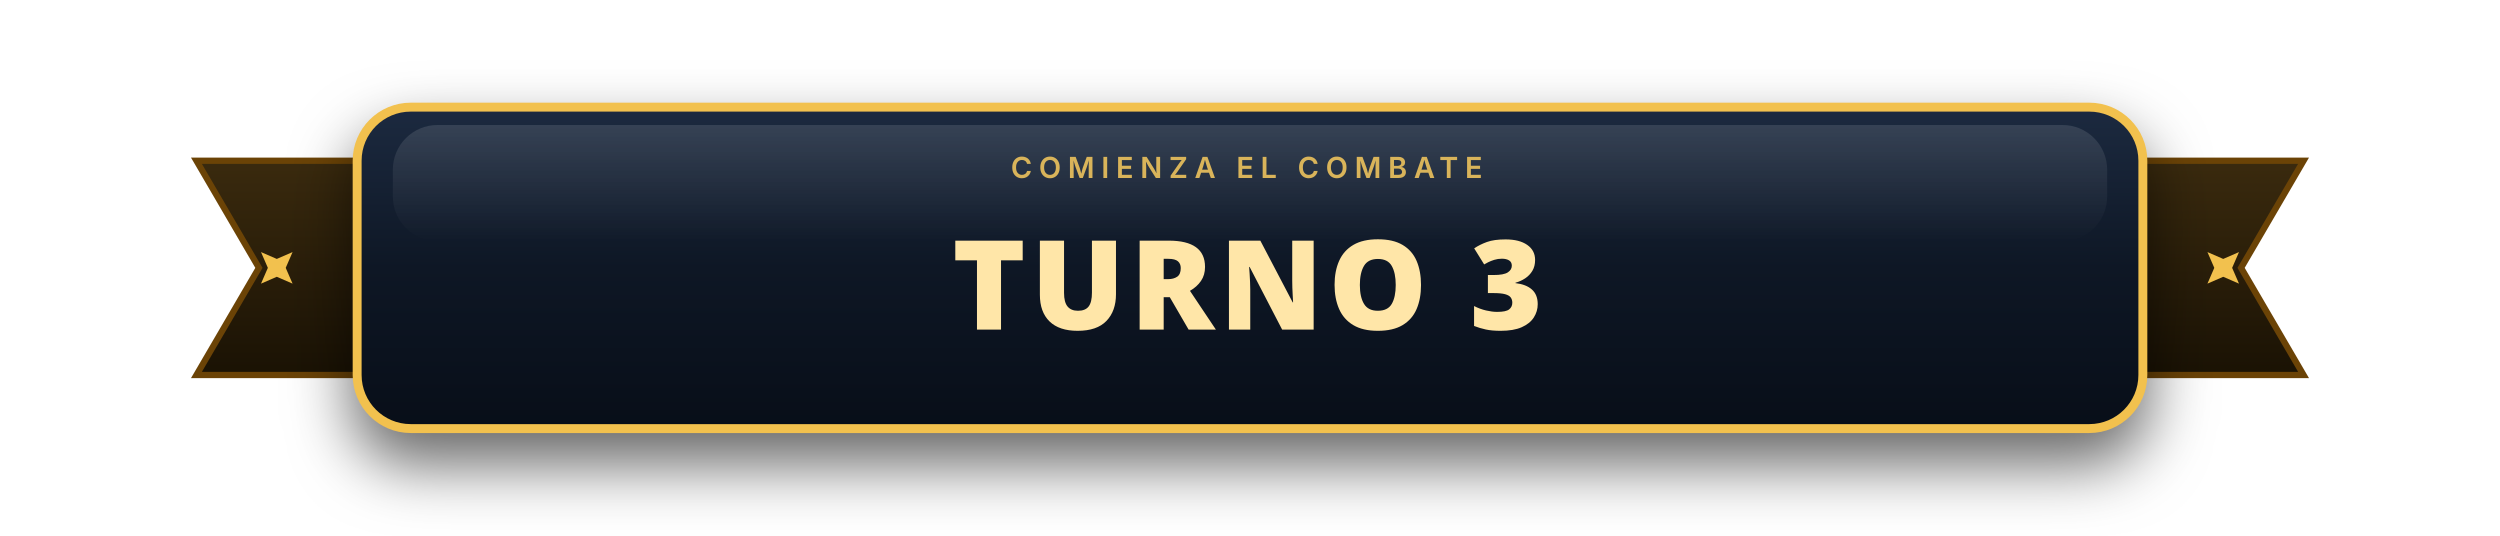
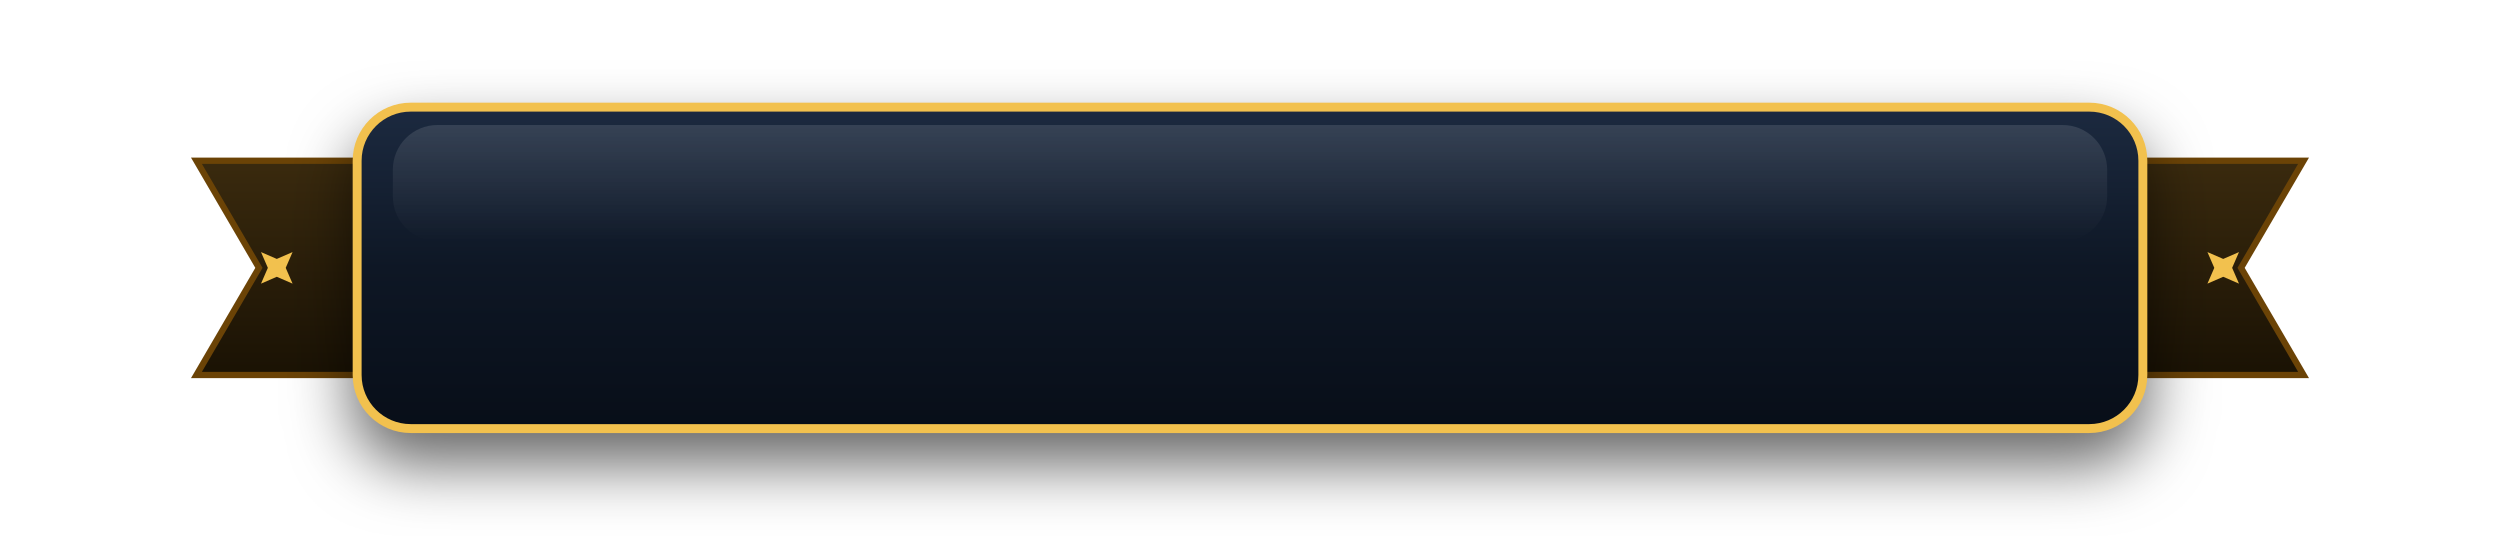
<svg xmlns="http://www.w3.org/2000/svg" width="560" height="120" viewBox="0 0 560 120">
  <defs>
    <linearGradient id="linear-gradient-1" x1="62" y1="36" x2="62" y2="84" gradientUnits="userSpaceOnUse">
      <stop offset="0" stop-color="#3a2a0e" />
      <stop offset="1" stop-color="#1a1204" />
    </linearGradient>
    <linearGradient id="linear-gradient-2" x1="498" y1="36" x2="498" y2="84" gradientUnits="userSpaceOnUse">
      <stop offset="0" stop-color="#3a2a0e" />
      <stop offset="1" stop-color="#1a1204" />
    </linearGradient>
    <filter id="filter-1" filterUnits="userSpaceOnUse" x="49" y="-7" width="462" height="134" data-vc-blend="multiply" color-interpolation-filters="sRGB">
      <feGaussianBlur in="SourceAlpha" stdDeviation="7" />
      <feOffset dx="0" dy="7" result="shadow" />
      <feFlood flood-color="#000000" flood-opacity="0.6" />
      <feComposite in2="shadow" operator="in" result="paint" />
      <feMerge>
        <feMergeNode in="paint" />
        <feMergeNode in="SourceGraphic" />
      </feMerge>
    </filter>
    <linearGradient id="linear-gradient-3" x1="280" y1="24" x2="280" y2="96" gradientUnits="userSpaceOnUse">
      <stop offset="0" stop-color="#1c2a40" />
      <stop offset="0.5" stop-color="#0e1725" />
      <stop offset="1" stop-color="#080e18" />
    </linearGradient>
    <linearGradient id="linear-gradient-4" x1="280" y1="28" x2="280" y2="54" gradientUnits="userSpaceOnUse">
      <stop offset="0" stop-color="#ffffff" stop-opacity="0.12" />
      <stop offset="1" stop-color="#ffffff" stop-opacity="0" />
    </linearGradient>
  </defs>
  <g id="Layer_1" data-name="Layer 1">
    <path d="M80 36 L44 36 L58 60 L44 84 L80 84 Z" fill="url(#linear-gradient-1)" stroke="#6b4306" stroke-width="1.4" stroke-miterlimit="10" />
    <path d="M480 36 L516 36 L502 60 L516 84 L480 84 Z" fill="url(#linear-gradient-2)" stroke="#6b4306" stroke-width="1.4" stroke-miterlimit="10" />
    <g filter="url(#filter-1)">
      <path d="M92 24 L468 24 C474.627 24 480 29.373 480 36 L480 84 C480 90.627 474.627 96 468 96 L92 96 C85.373 96 80 90.627 80 84 L80 36 C80 29.373 85.373 24 92 24 Z" fill="url(#linear-gradient-3)" stroke="#f2c14e" stroke-width="2" stroke-miterlimit="10" />
    </g>
    <path d="M98 28 L462 28 C467.523 28 472 32.477 472 38 L472 44 C472 49.523 467.523 54 462 54 L98 54 C92.477 54 88 49.523 88 44 L88 38 C88 32.477 92.477 28 98 28 Z" fill="url(#linear-gradient-4)" />
-     <g>
-       <path d="M228.91 39.928 C228.495 39.928 228.125 39.832 227.799 39.639 C227.473 39.447 227.216 39.169 227.028 38.808 C226.839 38.446 226.745 38.011 226.745 37.503 C226.745 36.993 226.84 36.557 227.029 36.194 C227.219 35.831 227.476 35.553 227.802 35.361 C228.128 35.168 228.497 35.072 228.91 35.072 C229.255 35.072 229.568 35.137 229.851 35.266 C230.133 35.395 230.366 35.581 230.551 35.826 C230.735 36.07 230.852 36.365 230.903 36.71 L230.049 36.71 C229.996 36.43 229.866 36.214 229.659 36.061 C229.451 35.907 229.206 35.831 228.922 35.831 C228.535 35.831 228.217 35.975 227.969 36.264 C227.72 36.553 227.596 36.966 227.596 37.503 C227.596 38.047 227.721 38.461 227.97 38.744 C228.22 39.028 228.536 39.169 228.919 39.169 C229.203 39.169 229.449 39.093 229.657 38.939 C229.866 38.786 229.996 38.57 230.049 38.29 L230.906 38.29 C230.862 38.593 230.753 38.868 230.579 39.115 C230.406 39.363 230.177 39.56 229.894 39.707 C229.61 39.854 229.282 39.928 228.91 39.928 Z M235.204 39.928 C234.789 39.928 234.418 39.832 234.091 39.639 C233.764 39.447 233.506 39.169 233.315 38.808 C233.125 38.446 233.029 38.011 233.029 37.503 C233.029 36.993 233.125 36.557 233.315 36.194 C233.506 35.831 233.764 35.553 234.091 35.361 C234.418 35.168 234.789 35.072 235.204 35.072 C235.616 35.072 235.986 35.168 236.313 35.361 C236.64 35.553 236.898 35.831 237.087 36.194 C237.277 36.557 237.371 36.993 237.371 37.503 C237.371 38.013 237.277 38.448 237.087 38.809 C236.898 39.17 236.64 39.447 236.313 39.639 C235.986 39.832 235.616 39.928 235.204 39.928 Z M235.204 39.169 C235.589 39.169 235.904 39.027 236.149 38.741 C236.395 38.455 236.517 38.043 236.517 37.503 C236.517 36.962 236.395 36.547 236.149 36.261 C235.904 35.974 235.589 35.831 235.204 35.831 C234.816 35.831 234.499 35.974 234.251 36.261 C234.004 36.547 233.88 36.962 233.88 37.503 C233.88 38.041 234.004 38.453 234.251 38.739 C234.499 39.026 234.816 39.169 235.204 39.169 Z M239.669 39.865 L239.669 35.135 L240.945 35.135 L241.843 37.576 C241.875 37.669 241.912 37.79 241.953 37.94 C241.994 38.089 242.036 38.248 242.078 38.419 C242.12 38.589 242.16 38.753 242.196 38.909 C242.232 38.755 242.271 38.592 242.313 38.422 C242.355 38.252 242.397 38.092 242.438 37.943 C242.48 37.794 242.515 37.671 242.545 37.576 L243.433 35.135 L244.712 35.135 L244.712 39.865 L243.868 39.865 L243.868 37.478 C243.868 37.359 243.87 37.213 243.873 37.038 C243.876 36.864 243.88 36.678 243.886 36.481 C243.891 36.284 243.895 36.092 243.897 35.904 C243.844 36.107 243.788 36.309 243.729 36.51 C243.669 36.711 243.613 36.896 243.56 37.065 C243.507 37.234 243.462 37.372 243.424 37.478 L242.551 39.865 L241.831 39.865 L240.945 37.478 C240.907 37.376 240.862 37.243 240.81 37.078 C240.758 36.913 240.703 36.731 240.645 36.532 C240.587 36.333 240.528 36.132 240.469 35.929 C240.473 36.107 240.478 36.292 240.483 36.486 C240.489 36.68 240.493 36.863 240.496 37.037 C240.499 37.21 240.501 37.357 240.501 37.478 L240.501 39.865 Z M248.007 35.135 L248.007 39.865 L247.16 39.865 L247.16 35.135 Z M250.454 39.865 L250.454 35.135 L253.526 35.135 L253.526 35.85 L251.302 35.85 L251.302 37.125 L253.361 37.125 L253.361 37.83 L251.302 37.83 L251.302 39.15 L253.539 39.15 L253.539 39.865 Z M255.885 39.865 L255.885 35.135 L256.843 35.135 L258.478 37.741 C258.562 37.877 258.654 38.035 258.754 38.216 C258.853 38.397 258.955 38.606 259.059 38.843 C259.042 38.614 259.029 38.389 259.02 38.167 C259.012 37.944 259.008 37.761 259.008 37.617 L259.008 35.135 L259.868 35.135 L259.868 39.865 L258.906 39.865 L257.43 37.519 C257.348 37.388 257.27 37.258 257.197 37.129 C257.124 37 257.047 36.859 256.967 36.707 C256.887 36.554 256.793 36.375 256.688 36.17 C256.702 36.462 256.716 36.727 256.729 36.964 C256.742 37.201 256.748 37.385 256.748 37.516 L256.748 39.865 Z M262.22 39.865 L262.22 39.338 L264.203 36.481 C264.28 36.373 264.361 36.265 264.446 36.157 C264.532 36.05 264.619 35.942 264.708 35.834 C264.556 35.84 264.403 35.844 264.249 35.846 C264.096 35.849 263.942 35.85 263.788 35.85 L262.207 35.85 L262.207 35.135 L265.698 35.135 L265.698 35.669 L263.75 38.474 C263.667 38.589 263.58 38.704 263.489 38.82 C263.398 38.937 263.305 39.052 263.21 39.166 C263.369 39.16 263.527 39.156 263.686 39.154 C263.845 39.151 264.003 39.15 264.162 39.15 L265.714 39.15 L265.714 39.865 Z M267.733 39.865 L269.383 35.135 L270.459 35.135 L272.148 39.865 L271.218 39.865 L270.815 38.693 L269.047 38.693 L268.66 39.865 Z M269.272 38.011 L270.583 38.011 L270.377 37.408 C270.307 37.19 270.234 36.949 270.159 36.684 C270.084 36.42 270.002 36.124 269.913 35.796 C269.829 36.126 269.75 36.425 269.678 36.692 C269.606 36.96 269.538 37.198 269.472 37.408 Z M277.407 39.865 L277.407 35.135 L280.479 35.135 L280.479 35.85 L278.254 35.85 L278.254 37.125 L280.314 37.125 L280.314 37.83 L278.254 37.83 L278.254 39.15 L280.492 39.15 L280.492 39.865 Z M282.837 39.865 L282.837 35.135 L283.685 35.135 L283.685 39.15 L285.773 39.15 L285.773 39.865 Z M293.156 39.928 C292.741 39.928 292.371 39.832 292.045 39.639 C291.719 39.447 291.462 39.169 291.274 38.808 C291.085 38.446 290.991 38.011 290.991 37.503 C290.991 36.993 291.086 36.557 291.275 36.194 C291.465 35.831 291.722 35.553 292.048 35.361 C292.374 35.168 292.743 35.072 293.156 35.072 C293.501 35.072 293.814 35.137 294.097 35.266 C294.379 35.395 294.613 35.581 294.797 35.826 C294.981 36.07 295.098 36.365 295.149 36.71 L294.295 36.71 C294.242 36.43 294.112 36.214 293.905 36.061 C293.698 35.907 293.452 35.831 293.169 35.831 C292.781 35.831 292.463 35.975 292.215 36.264 C291.966 36.553 291.842 36.966 291.842 37.503 C291.842 38.047 291.967 38.461 292.216 38.744 C292.466 39.028 292.782 39.169 293.165 39.169 C293.449 39.169 293.695 39.093 293.903 38.939 C294.112 38.786 294.242 38.57 294.295 38.29 L295.152 38.29 C295.108 38.593 294.999 38.868 294.825 39.115 C294.652 39.363 294.423 39.56 294.14 39.707 C293.856 39.854 293.528 39.928 293.156 39.928 Z M299.45 39.928 C299.035 39.928 298.664 39.832 298.337 39.639 C298.01 39.447 297.752 39.169 297.561 38.808 C297.371 38.446 297.276 38.011 297.276 37.503 C297.276 36.993 297.371 36.557 297.561 36.194 C297.752 35.831 298.01 35.553 298.337 35.361 C298.664 35.168 299.035 35.072 299.45 35.072 C299.862 35.072 300.232 35.168 300.559 35.361 C300.886 35.553 301.144 35.831 301.333 36.194 C301.523 36.557 301.617 36.993 301.617 37.503 C301.617 38.013 301.523 38.448 301.333 38.809 C301.144 39.17 300.886 39.447 300.559 39.639 C300.232 39.832 299.862 39.928 299.45 39.928 Z M299.45 39.169 C299.835 39.169 300.15 39.027 300.395 38.741 C300.641 38.455 300.764 38.043 300.764 37.503 C300.764 36.962 300.641 36.547 300.395 36.261 C300.15 35.974 299.835 35.831 299.45 35.831 C299.062 35.831 298.745 35.974 298.498 36.261 C298.25 36.547 298.126 36.962 298.126 37.503 C298.126 38.041 298.25 38.453 298.498 38.739 C298.745 39.026 299.062 39.169 299.45 39.169 Z M303.915 39.865 L303.915 35.135 L305.191 35.135 L306.089 37.576 C306.121 37.669 306.158 37.79 306.199 37.94 C306.24 38.089 306.282 38.248 306.324 38.419 C306.367 38.589 306.406 38.753 306.442 38.909 C306.478 38.755 306.517 38.592 306.559 38.422 C306.601 38.252 306.643 38.092 306.685 37.943 C306.726 37.794 306.761 37.671 306.791 37.576 L307.68 35.135 L308.959 35.135 L308.959 39.865 L308.114 39.865 L308.114 37.478 C308.114 37.359 308.116 37.213 308.119 37.038 C308.122 36.864 308.127 36.678 308.132 36.481 C308.137 36.284 308.141 36.092 308.143 35.904 C308.09 36.107 308.034 36.309 307.975 36.51 C307.915 36.711 307.859 36.896 307.806 37.065 C307.754 37.234 307.708 37.372 307.67 37.478 L306.797 39.865 L306.077 39.865 L305.191 37.478 C305.153 37.376 305.108 37.243 305.056 37.078 C305.005 36.913 304.95 36.731 304.891 36.532 C304.833 36.333 304.774 36.132 304.715 35.929 C304.719 36.107 304.724 36.292 304.729 36.486 C304.735 36.68 304.739 36.863 304.742 37.037 C304.745 37.21 304.747 37.357 304.747 37.478 L304.747 39.865 Z M311.406 39.865 L311.406 35.135 L313.215 35.135 C313.555 35.135 313.838 35.189 314.064 35.296 C314.289 35.403 314.458 35.549 314.572 35.734 C314.685 35.919 314.741 36.129 314.741 36.364 C314.741 36.652 314.662 36.878 314.502 37.043 C314.342 37.208 314.147 37.317 313.916 37.37 L313.916 37.417 C314.083 37.426 314.244 37.477 314.399 37.57 C314.553 37.663 314.68 37.794 314.778 37.963 C314.876 38.133 314.926 38.337 314.926 38.576 C314.926 38.821 314.866 39.041 314.748 39.236 C314.629 39.431 314.451 39.584 314.213 39.696 C313.975 39.808 313.675 39.865 313.313 39.865 Z M312.253 39.157 L313.18 39.157 C313.493 39.157 313.719 39.096 313.858 38.976 C313.996 38.855 314.065 38.701 314.065 38.512 C314.065 38.301 313.988 38.123 313.834 37.979 C313.679 37.835 313.471 37.763 313.208 37.763 L312.253 37.763 Z M312.253 37.151 L313.107 37.151 C313.331 37.151 313.518 37.09 313.669 36.968 C313.819 36.847 313.894 36.681 313.894 36.472 C313.894 36.288 313.829 36.136 313.7 36.018 C313.571 35.899 313.38 35.84 313.126 35.84 L312.253 35.84 Z M316.868 39.865 L318.518 35.135 L319.594 35.135 L321.283 39.865 L320.353 39.865 L319.95 38.693 L318.182 38.693 L317.795 39.865 Z M318.407 38.011 L319.718 38.011 L319.512 37.408 C319.442 37.19 319.37 36.949 319.294 36.684 C319.219 36.42 319.137 36.124 319.048 35.796 C318.964 36.126 318.886 36.425 318.814 36.692 C318.742 36.96 318.673 37.198 318.607 37.408 Z M322.629 35.85 L322.629 35.135 L326.393 35.135 L326.393 35.85 L324.936 35.85 L324.936 39.865 L324.089 39.865 L324.089 35.85 Z M328.627 39.865 L328.627 35.135 L331.7 35.135 L331.7 35.85 L329.475 35.85 L329.475 37.125 L331.535 37.125 L331.535 37.83 L329.475 37.83 L329.475 39.15 L331.712 39.15 L331.712 39.865 Z" fill="#d9b45a" />
-     </g>
-     <g>
-       <path d="M224.228 73.825 L218.843 73.825 L218.843 58.313 L213.989 58.313 L213.989 53.905 L229.083 53.905 L229.083 58.313 L224.228 58.313 Z M249.98 65.902 C249.98 68.413 249.268 70.407 247.845 71.886 C246.422 73.365 244.269 74.104 241.386 74.104 C238.634 74.104 236.536 73.402 235.095 71.998 C233.653 70.593 232.933 68.599 232.933 66.013 L232.933 53.905 L238.345 53.905 L238.345 65.595 C238.345 67.008 238.61 68.031 239.14 68.664 C239.671 69.296 240.447 69.612 241.47 69.612 C242.567 69.612 243.363 69.291 243.856 68.65 C244.348 68.008 244.595 66.98 244.595 65.567 L244.595 53.905 L249.98 53.905 Z M261.809 53.905 C267.222 53.905 269.928 55.867 269.928 59.791 C269.928 61.001 269.626 62.047 269.021 62.93 C268.417 63.814 267.594 64.553 266.552 65.148 L272.355 73.825 L266.245 73.825 L262.032 66.571 L260.665 66.571 L260.665 73.825 L255.281 73.825 L255.281 53.905 Z M261.726 57.978 L260.665 57.978 L260.665 62.526 L261.67 62.526 C262.488 62.526 263.162 62.344 263.692 61.982 C264.223 61.619 264.488 60.973 264.488 60.043 C264.488 59.392 264.274 58.885 263.846 58.522 C263.418 58.159 262.711 57.978 261.726 57.978 Z M294.257 73.825 L287.198 73.825 L279.916 59.791 L279.805 59.791 C279.842 60.219 279.879 60.735 279.916 61.34 C279.953 61.944 279.986 62.554 280.014 63.167 C280.042 63.781 280.056 64.339 280.056 64.841 L280.056 73.825 L275.285 73.825 L275.285 53.905 L282.316 53.905 L289.57 67.743 L289.653 67.743 C289.635 67.315 289.607 66.813 289.57 66.236 C289.532 65.66 289.505 65.074 289.486 64.479 C289.467 63.883 289.458 63.363 289.458 62.916 L289.458 53.905 L294.257 53.905 Z M318.307 63.837 C318.307 65.902 317.977 67.701 317.316 69.236 C316.656 70.77 315.614 71.965 314.191 72.821 C312.769 73.676 310.913 74.104 308.625 74.104 C306.393 74.104 304.561 73.676 303.129 72.821 C301.697 71.965 300.641 70.766 299.962 69.222 C299.284 67.678 298.944 65.874 298.944 63.809 C298.944 61.745 299.288 59.945 299.976 58.41 C300.665 56.876 301.725 55.69 303.157 54.853 C304.589 54.016 306.421 53.598 308.653 53.598 C310.923 53.598 312.769 54.021 314.191 54.867 C315.614 55.713 316.656 56.904 317.316 58.438 C317.977 59.973 318.307 61.772 318.307 63.837 Z M304.608 63.837 C304.608 65.641 304.919 67.055 305.542 68.078 C306.166 69.101 307.193 69.612 308.625 69.612 C310.113 69.612 311.155 69.101 311.75 68.078 C312.345 67.055 312.643 65.641 312.643 63.837 C312.643 62.033 312.345 60.61 311.75 59.568 C311.155 58.527 310.123 58.006 308.653 58.006 C307.184 58.006 306.142 58.527 305.529 59.568 C304.915 60.61 304.608 62.033 304.608 63.837 Z M343.863 58.229 C343.863 59.178 343.659 59.991 343.249 60.67 C342.84 61.349 342.305 61.907 341.645 62.344 C340.985 62.781 340.255 63.112 339.455 63.335 L339.455 63.418 C341.054 63.605 342.287 64.083 343.152 64.855 C344.017 65.627 344.449 66.72 344.449 68.134 C344.449 69.212 344.156 70.207 343.57 71.119 C342.984 72.03 342.082 72.756 340.864 73.295 C339.646 73.834 338.069 74.104 336.135 74.104 C334.851 74.104 333.754 74.007 332.843 73.811 C331.931 73.616 331.048 73.351 330.192 73.016 L330.192 68.552 C331.066 68.999 331.959 69.329 332.87 69.543 C333.782 69.756 334.61 69.863 335.354 69.863 C336.674 69.863 337.572 69.677 338.046 69.305 C338.52 68.933 338.757 68.431 338.757 67.799 C338.757 67.352 338.641 66.966 338.409 66.641 C338.176 66.315 337.758 66.069 337.153 65.902 C336.549 65.734 335.67 65.65 334.517 65.65 L333.289 65.65 L333.289 61.605 L334.544 61.605 C336.07 61.605 337.135 61.41 337.739 61.019 C338.344 60.629 338.646 60.126 338.646 59.513 C338.646 58.973 338.441 58.578 338.032 58.327 C337.623 58.076 337.083 57.95 336.414 57.95 C335.819 57.95 335.256 58.034 334.726 58.201 C334.196 58.369 333.735 58.55 333.345 58.745 C332.954 58.941 332.657 59.103 332.452 59.233 L330.22 55.634 C331.038 55.076 331.982 54.602 333.052 54.212 C334.121 53.821 335.521 53.626 337.251 53.626 C339.297 53.626 340.91 54.035 342.091 54.853 C343.273 55.672 343.863 56.797 343.863 58.229 Z" fill="#ffe6a8" />
-     </g>
    <path d="M65.536 56.464 L64 60 L65.536 63.536 L62 62 L58.464 63.536 L60 60 L58.464 56.464 L62 58 Z" fill="#f2c14e" />
    <path d="M501.536 56.464 L500 60 L501.536 63.536 L498 62 L494.464 63.536 L496 60 L494.464 56.464 L498 58 Z" fill="#f2c14e" />
  </g>
</svg>
